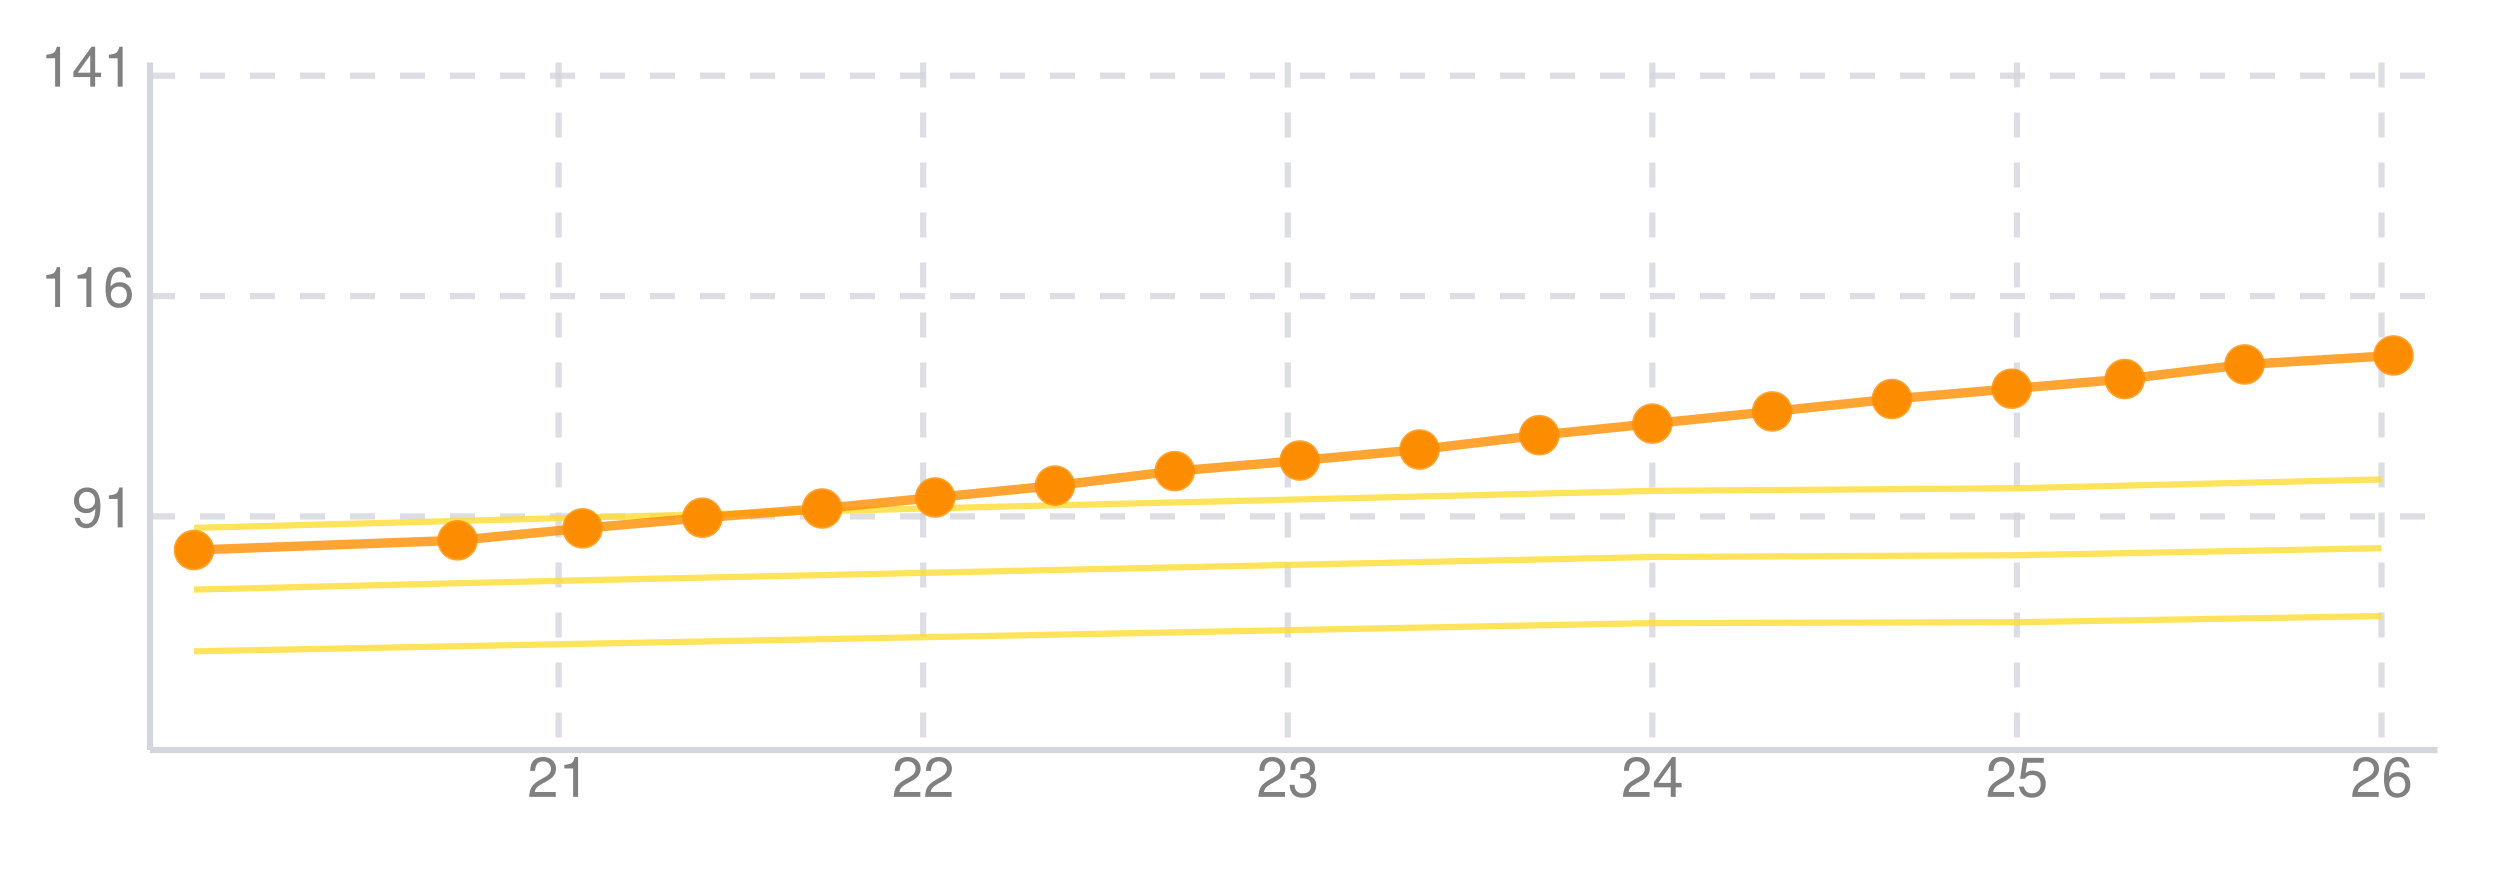
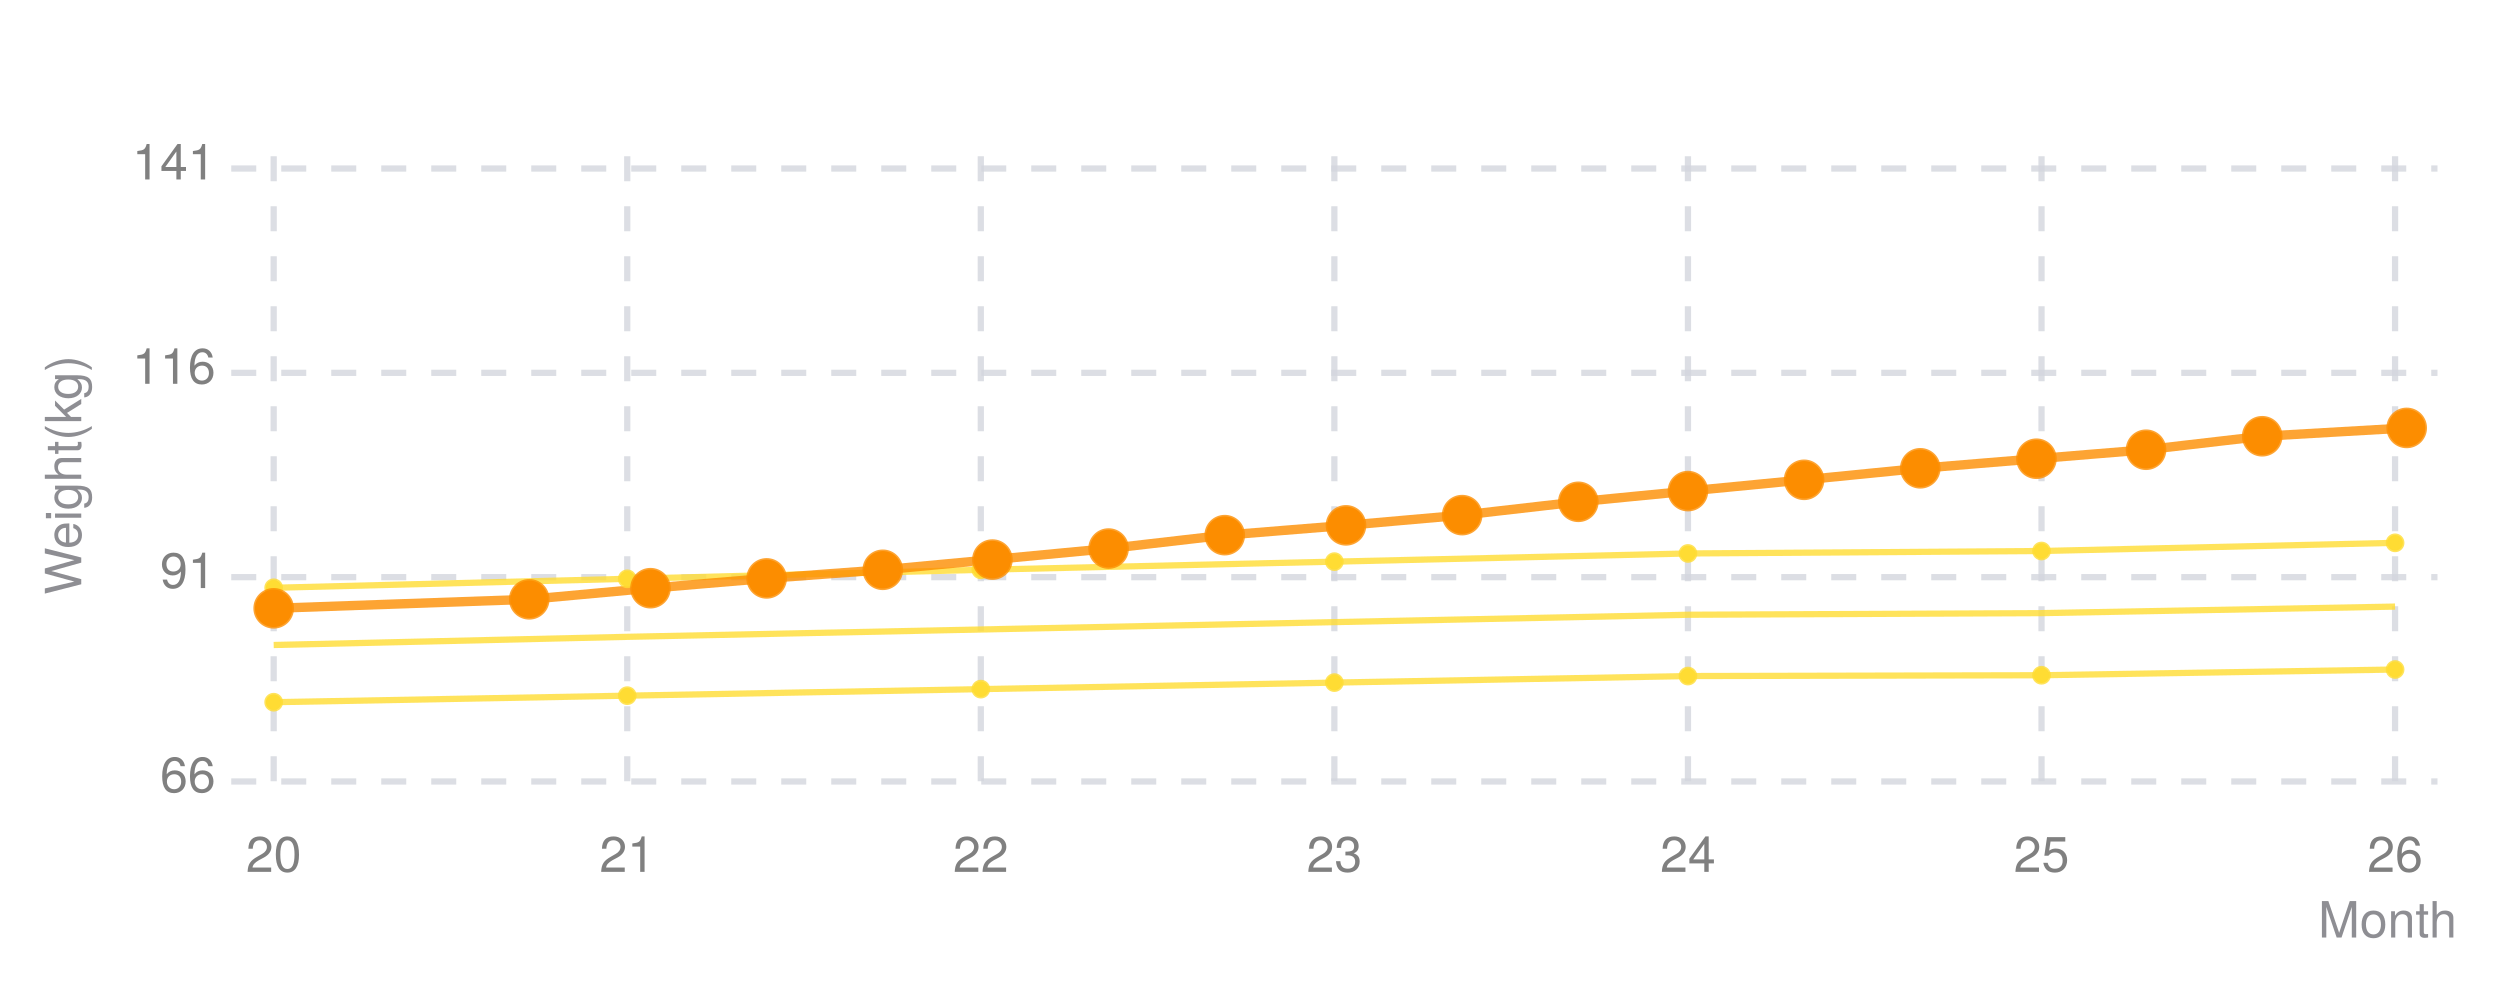
- <svg xmlns="http://www.w3.org/2000/svg" class="pygal-chart" id="chart-ecda08f1-334f-4acf-a0f3-50e61d1f4320" viewBox="0 0 800 280">
+ <svg xmlns="http://www.w3.org/2000/svg" class="pygal-chart" id="chart-8204bfd9-2354-4557-99f1-1684f40ed57b" viewBox="0 0 800 320">
  <defs>
-     <style type="text/css">#chart-ecda08f1-334f-4acf-a0f3-50e61d1f4320{-webkit-user-select:none;-webkit-font-smoothing:antialiased;font-family:Consolas,"Liberation Mono",Menlo,Courier,monospace}#chart-ecda08f1-334f-4acf-a0f3-50e61d1f4320 .title{font-family:Consolas,"Liberation Mono",Menlo,Courier,monospace;font-size:16px}#chart-ecda08f1-334f-4acf-a0f3-50e61d1f4320 .legends .legend text{font-family:Consolas,"Liberation Mono",Menlo,Courier,monospace;font-size:14px}#chart-ecda08f1-334f-4acf-a0f3-50e61d1f4320 .axis text{font-family:Consolas,"Liberation Mono",Menlo,Courier,monospace;font-size:10px}#chart-ecda08f1-334f-4acf-a0f3-50e61d1f4320 .axis text.major{font-family:Consolas,"Liberation Mono",Menlo,Courier,monospace;font-size:10px}#chart-ecda08f1-334f-4acf-a0f3-50e61d1f4320 .text-overlay text.value{font-family:Consolas,"Liberation Mono",Menlo,Courier,monospace;font-size:16px}#chart-ecda08f1-334f-4acf-a0f3-50e61d1f4320 .text-overlay text.label{font-family:Consolas,"Liberation Mono",Menlo,Courier,monospace;font-size:10px}#chart-ecda08f1-334f-4acf-a0f3-50e61d1f4320 .tooltip{font-family:Consolas,"Liberation Mono",Menlo,Courier,monospace;font-size:14px}#chart-ecda08f1-334f-4acf-a0f3-50e61d1f4320 text.no_data{font-family:Consolas,"Liberation Mono",Menlo,Courier,monospace;font-size:64px}
- #chart-ecda08f1-334f-4acf-a0f3-50e61d1f4320{background-color:transparent}#chart-ecda08f1-334f-4acf-a0f3-50e61d1f4320 path,#chart-ecda08f1-334f-4acf-a0f3-50e61d1f4320 line,#chart-ecda08f1-334f-4acf-a0f3-50e61d1f4320 rect,#chart-ecda08f1-334f-4acf-a0f3-50e61d1f4320 circle{-webkit-transition:400ms ease-in;-moz-transition:400ms ease-in;transition:400ms ease-in}#chart-ecda08f1-334f-4acf-a0f3-50e61d1f4320 .graph &gt; .background{fill:transparent}#chart-ecda08f1-334f-4acf-a0f3-50e61d1f4320 .plot &gt; .background{fill:transparent}#chart-ecda08f1-334f-4acf-a0f3-50e61d1f4320 .graph{fill:rgba(0,0,0,.87)}#chart-ecda08f1-334f-4acf-a0f3-50e61d1f4320 text.no_data{fill:rgba(0,0,0,1)}#chart-ecda08f1-334f-4acf-a0f3-50e61d1f4320 .title{fill:rgba(0,0,0,1)}#chart-ecda08f1-334f-4acf-a0f3-50e61d1f4320 .legends .legend text{fill:rgba(0,0,0,.87)}#chart-ecda08f1-334f-4acf-a0f3-50e61d1f4320 .legends .legend:hover text{fill:rgba(0,0,0,1)}#chart-ecda08f1-334f-4acf-a0f3-50e61d1f4320 .axis .line{stroke:rgba(0,0,0,1)}#chart-ecda08f1-334f-4acf-a0f3-50e61d1f4320 .axis .guide.line{stroke:rgba(0,0,0,.54)}#chart-ecda08f1-334f-4acf-a0f3-50e61d1f4320 .axis .major.line{stroke:rgba(0,0,0,.87)}#chart-ecda08f1-334f-4acf-a0f3-50e61d1f4320 .axis text.major{fill:rgba(0,0,0,1)}#chart-ecda08f1-334f-4acf-a0f3-50e61d1f4320 .axis.y .guides:hover .guide.line,#chart-ecda08f1-334f-4acf-a0f3-50e61d1f4320 .line-graph .axis.x .guides:hover .guide.line,#chart-ecda08f1-334f-4acf-a0f3-50e61d1f4320 .stackedline-graph .axis.x .guides:hover .guide.line,#chart-ecda08f1-334f-4acf-a0f3-50e61d1f4320 .xy-graph .axis.x .guides:hover .guide.line{stroke:rgba(0,0,0,1)}#chart-ecda08f1-334f-4acf-a0f3-50e61d1f4320 .axis .guides:hover text{fill:rgba(0,0,0,1)}#chart-ecda08f1-334f-4acf-a0f3-50e61d1f4320 .reactive{fill-opacity:.7;stroke-opacity:.8}#chart-ecda08f1-334f-4acf-a0f3-50e61d1f4320 .ci{stroke:rgba(0,0,0,.87)}#chart-ecda08f1-334f-4acf-a0f3-50e61d1f4320 .reactive.active,#chart-ecda08f1-334f-4acf-a0f3-50e61d1f4320 .active .reactive{fill-opacity:.8;stroke-opacity:.9;stroke-width:4}#chart-ecda08f1-334f-4acf-a0f3-50e61d1f4320 .ci .reactive.active{stroke-width:1.5}#chart-ecda08f1-334f-4acf-a0f3-50e61d1f4320 .series text{fill:rgba(0,0,0,1)}#chart-ecda08f1-334f-4acf-a0f3-50e61d1f4320 .tooltip rect{fill:transparent;stroke:rgba(0,0,0,1);-webkit-transition:opacity 400ms ease-in;-moz-transition:opacity 400ms ease-in;transition:opacity 400ms ease-in}#chart-ecda08f1-334f-4acf-a0f3-50e61d1f4320 .tooltip .label{fill:rgba(0,0,0,.87)}#chart-ecda08f1-334f-4acf-a0f3-50e61d1f4320 .tooltip .label{fill:rgba(0,0,0,.87)}#chart-ecda08f1-334f-4acf-a0f3-50e61d1f4320 .tooltip .legend{font-size:.8em;fill:rgba(0,0,0,.54)}#chart-ecda08f1-334f-4acf-a0f3-50e61d1f4320 .tooltip .x_label{font-size:.6em;fill:rgba(0,0,0,1)}#chart-ecda08f1-334f-4acf-a0f3-50e61d1f4320 .tooltip .xlink{font-size:.5em;text-decoration:underline}#chart-ecda08f1-334f-4acf-a0f3-50e61d1f4320 .tooltip .value{font-size:1.5em}#chart-ecda08f1-334f-4acf-a0f3-50e61d1f4320 .bound{font-size:.5em}#chart-ecda08f1-334f-4acf-a0f3-50e61d1f4320 .max-value{font-size:.75em;fill:rgba(0,0,0,.54)}#chart-ecda08f1-334f-4acf-a0f3-50e61d1f4320 .map-element{fill:transparent;stroke:rgba(0,0,0,.54) !important}#chart-ecda08f1-334f-4acf-a0f3-50e61d1f4320 .map-element .reactive{fill-opacity:inherit;stroke-opacity:inherit}#chart-ecda08f1-334f-4acf-a0f3-50e61d1f4320 .color-0,#chart-ecda08f1-334f-4acf-a0f3-50e61d1f4320 .color-0 a:visited{stroke:rgb(255,220,51);fill:rgb(255,220,51)}#chart-ecda08f1-334f-4acf-a0f3-50e61d1f4320 .color-1,#chart-ecda08f1-334f-4acf-a0f3-50e61d1f4320 .color-1 a:visited{stroke:rgb(255,220,51);fill:rgb(255,220,51)}#chart-ecda08f1-334f-4acf-a0f3-50e61d1f4320 .color-2,#chart-ecda08f1-334f-4acf-a0f3-50e61d1f4320 .color-2 a:visited{stroke:rgb(255,220,51);fill:rgb(255,220,51)}#chart-ecda08f1-334f-4acf-a0f3-50e61d1f4320 .color-3,#chart-ecda08f1-334f-4acf-a0f3-50e61d1f4320 .color-3 a:visited{stroke:rgb(252,141,0);fill:rgb(252,141,0)}#chart-ecda08f1-334f-4acf-a0f3-50e61d1f4320 .text-overlay .color-0 text{fill:black}#chart-ecda08f1-334f-4acf-a0f3-50e61d1f4320 .text-overlay .color-1 text{fill:black}#chart-ecda08f1-334f-4acf-a0f3-50e61d1f4320 .text-overlay .color-2 text{fill:black}#chart-ecda08f1-334f-4acf-a0f3-50e61d1f4320 .text-overlay .color-3 text{fill:black}#chart-ecda08f1-334f-4acf-a0f3-50e61d1f4320 .series.serie-0{stroke-width:2}#chart-ecda08f1-334f-4acf-a0f3-50e61d1f4320 .series.serie-1{stroke-width:2}#chart-ecda08f1-334f-4acf-a0f3-50e61d1f4320 .series.serie-2{stroke-width:2}#chart-ecda08f1-334f-4acf-a0f3-50e61d1f4320 .series.serie-3{stroke-width:3}
- #chart-ecda08f1-334f-4acf-a0f3-50e61d1f4320 text.no_data{text-anchor:middle}#chart-ecda08f1-334f-4acf-a0f3-50e61d1f4320 .guide.line{fill:none}#chart-ecda08f1-334f-4acf-a0f3-50e61d1f4320 .centered{text-anchor:middle}#chart-ecda08f1-334f-4acf-a0f3-50e61d1f4320 .title{text-anchor:middle}#chart-ecda08f1-334f-4acf-a0f3-50e61d1f4320 .legends .legend text{fill-opacity:1}#chart-ecda08f1-334f-4acf-a0f3-50e61d1f4320 .axis.x text{text-anchor:middle}#chart-ecda08f1-334f-4acf-a0f3-50e61d1f4320 .axis.x:not(.web) text[transform]{text-anchor:start}#chart-ecda08f1-334f-4acf-a0f3-50e61d1f4320 .axis.x:not(.web) text[transform].backwards{text-anchor:end}#chart-ecda08f1-334f-4acf-a0f3-50e61d1f4320 .axis.y text{text-anchor:end}#chart-ecda08f1-334f-4acf-a0f3-50e61d1f4320 .axis.y text[transform].backwards{text-anchor:start}#chart-ecda08f1-334f-4acf-a0f3-50e61d1f4320 .axis.y2 text{text-anchor:start}#chart-ecda08f1-334f-4acf-a0f3-50e61d1f4320 .axis.y2 text[transform].backwards{text-anchor:end}#chart-ecda08f1-334f-4acf-a0f3-50e61d1f4320 .axis .guide.line{stroke-dasharray:4,4}#chart-ecda08f1-334f-4acf-a0f3-50e61d1f4320 .axis .major.guide.line{stroke-dasharray:6,6}#chart-ecda08f1-334f-4acf-a0f3-50e61d1f4320 .horizontal .axis.y .guide.line,#chart-ecda08f1-334f-4acf-a0f3-50e61d1f4320 .horizontal .axis.y2 .guide.line,#chart-ecda08f1-334f-4acf-a0f3-50e61d1f4320 .vertical .axis.x .guide.line{opacity:0}#chart-ecda08f1-334f-4acf-a0f3-50e61d1f4320 .horizontal .axis.always_show .guide.line,#chart-ecda08f1-334f-4acf-a0f3-50e61d1f4320 .vertical .axis.always_show .guide.line{opacity:1 !important}#chart-ecda08f1-334f-4acf-a0f3-50e61d1f4320 .axis.y .guides:hover .guide.line,#chart-ecda08f1-334f-4acf-a0f3-50e61d1f4320 .axis.y2 .guides:hover .guide.line,#chart-ecda08f1-334f-4acf-a0f3-50e61d1f4320 .axis.x .guides:hover .guide.line{opacity:1}#chart-ecda08f1-334f-4acf-a0f3-50e61d1f4320 .axis .guides:hover text{opacity:1}#chart-ecda08f1-334f-4acf-a0f3-50e61d1f4320 .nofill{fill:none}#chart-ecda08f1-334f-4acf-a0f3-50e61d1f4320 .subtle-fill{fill-opacity:.2}#chart-ecda08f1-334f-4acf-a0f3-50e61d1f4320 .dot{stroke-width:1px;fill-opacity:1}#chart-ecda08f1-334f-4acf-a0f3-50e61d1f4320 .dot.active{stroke-width:5px}#chart-ecda08f1-334f-4acf-a0f3-50e61d1f4320 .dot.negative{fill:transparent}#chart-ecda08f1-334f-4acf-a0f3-50e61d1f4320 text,#chart-ecda08f1-334f-4acf-a0f3-50e61d1f4320 tspan{stroke:none !important}#chart-ecda08f1-334f-4acf-a0f3-50e61d1f4320 .series text.active{opacity:1}#chart-ecda08f1-334f-4acf-a0f3-50e61d1f4320 .tooltip rect{fill-opacity:.95;stroke-width:.5}#chart-ecda08f1-334f-4acf-a0f3-50e61d1f4320 .tooltip text{fill-opacity:1}#chart-ecda08f1-334f-4acf-a0f3-50e61d1f4320 .showable{visibility:hidden}#chart-ecda08f1-334f-4acf-a0f3-50e61d1f4320 .showable.shown{visibility:visible}#chart-ecda08f1-334f-4acf-a0f3-50e61d1f4320 .gauge-background{fill:rgba(229,229,229,1);stroke:none}#chart-ecda08f1-334f-4acf-a0f3-50e61d1f4320 .bg-lines{stroke:transparent;stroke-width:2px}
- #chart-ecda08f1-334f-4acf-a0f3-50e61d1f4320 .axis .line{stroke:rgb(211,214,221);stroke-width:2px}#chart-ecda08f1-334f-4acf-a0f3-50e61d1f4320 .graph{fill:rgb(128,128,128)}#chart-ecda08f1-334f-4acf-a0f3-50e61d1f4320 .axis .guide.line{stroke-dasharray:8,8;stroke:rgb(211,214,221,0.8);stroke-width:2px}#chart-ecda08f1-334f-4acf-a0f3-50e61d1f4320 .axis.y .guides:nth-child(2){display:none}#chart-ecda08f1-334f-4acf-a0f3-50e61d1f4320 .axis.x .guides:nth-child(2){display:none}#chart-ecda08f1-334f-4acf-a0f3-50e61d1f4320 .axis text{font-size:14px;font-family:Helvetica Neue;color:rgb(128,128,128)}#chart-ecda08f1-334f-4acf-a0f3-50e61d1f4320 .axis text{font-size:18px;font-family:Helvetica Neue;color:rgb(142,141,147)}</style>
+     <style type="text/css">#chart-8204bfd9-2354-4557-99f1-1684f40ed57b{-webkit-user-select:none;-webkit-font-smoothing:antialiased;font-family:Consolas,"Liberation Mono",Menlo,Courier,monospace}#chart-8204bfd9-2354-4557-99f1-1684f40ed57b .title{font-family:Consolas,"Liberation Mono",Menlo,Courier,monospace;font-size:16px}#chart-8204bfd9-2354-4557-99f1-1684f40ed57b .legends .legend text{font-family:Consolas,"Liberation Mono",Menlo,Courier,monospace;font-size:14px}#chart-8204bfd9-2354-4557-99f1-1684f40ed57b .axis text{font-family:Consolas,"Liberation Mono",Menlo,Courier,monospace;font-size:10px}#chart-8204bfd9-2354-4557-99f1-1684f40ed57b .axis text.major{font-family:Consolas,"Liberation Mono",Menlo,Courier,monospace;font-size:10px}#chart-8204bfd9-2354-4557-99f1-1684f40ed57b .text-overlay text.value{font-family:Consolas,"Liberation Mono",Menlo,Courier,monospace;font-size:16px}#chart-8204bfd9-2354-4557-99f1-1684f40ed57b .text-overlay text.label{font-family:Consolas,"Liberation Mono",Menlo,Courier,monospace;font-size:10px}#chart-8204bfd9-2354-4557-99f1-1684f40ed57b .tooltip{font-family:Consolas,"Liberation Mono",Menlo,Courier,monospace;font-size:14px}#chart-8204bfd9-2354-4557-99f1-1684f40ed57b text.no_data{font-family:Consolas,"Liberation Mono",Menlo,Courier,monospace;font-size:64px}
+ #chart-8204bfd9-2354-4557-99f1-1684f40ed57b{background-color:transparent}#chart-8204bfd9-2354-4557-99f1-1684f40ed57b path,#chart-8204bfd9-2354-4557-99f1-1684f40ed57b line,#chart-8204bfd9-2354-4557-99f1-1684f40ed57b rect,#chart-8204bfd9-2354-4557-99f1-1684f40ed57b circle{-webkit-transition:400ms ease-in;-moz-transition:400ms ease-in;transition:400ms ease-in}#chart-8204bfd9-2354-4557-99f1-1684f40ed57b .graph &gt; .background{fill:transparent}#chart-8204bfd9-2354-4557-99f1-1684f40ed57b .plot &gt; .background{fill:transparent}#chart-8204bfd9-2354-4557-99f1-1684f40ed57b .graph{fill:rgba(0,0,0,.87)}#chart-8204bfd9-2354-4557-99f1-1684f40ed57b text.no_data{fill:rgba(0,0,0,1)}#chart-8204bfd9-2354-4557-99f1-1684f40ed57b .title{fill:rgba(0,0,0,1)}#chart-8204bfd9-2354-4557-99f1-1684f40ed57b .legends .legend text{fill:rgba(0,0,0,.87)}#chart-8204bfd9-2354-4557-99f1-1684f40ed57b .legends .legend:hover text{fill:rgba(0,0,0,1)}#chart-8204bfd9-2354-4557-99f1-1684f40ed57b .axis .line{stroke:rgba(0,0,0,1)}#chart-8204bfd9-2354-4557-99f1-1684f40ed57b .axis .guide.line{stroke:rgba(0,0,0,.54)}#chart-8204bfd9-2354-4557-99f1-1684f40ed57b .axis .major.line{stroke:rgba(0,0,0,.87)}#chart-8204bfd9-2354-4557-99f1-1684f40ed57b .axis text.major{fill:rgba(0,0,0,1)}#chart-8204bfd9-2354-4557-99f1-1684f40ed57b .axis.y .guides:hover .guide.line,#chart-8204bfd9-2354-4557-99f1-1684f40ed57b .line-graph .axis.x .guides:hover .guide.line,#chart-8204bfd9-2354-4557-99f1-1684f40ed57b .stackedline-graph .axis.x .guides:hover .guide.line,#chart-8204bfd9-2354-4557-99f1-1684f40ed57b .xy-graph .axis.x .guides:hover .guide.line{stroke:rgba(0,0,0,1)}#chart-8204bfd9-2354-4557-99f1-1684f40ed57b .axis .guides:hover text{fill:rgba(0,0,0,1)}#chart-8204bfd9-2354-4557-99f1-1684f40ed57b .reactive{fill-opacity:.7;stroke-opacity:.8}#chart-8204bfd9-2354-4557-99f1-1684f40ed57b .ci{stroke:rgba(0,0,0,.87)}#chart-8204bfd9-2354-4557-99f1-1684f40ed57b .reactive.active,#chart-8204bfd9-2354-4557-99f1-1684f40ed57b .active .reactive{fill-opacity:.8;stroke-opacity:.9;stroke-width:4}#chart-8204bfd9-2354-4557-99f1-1684f40ed57b .ci .reactive.active{stroke-width:1.5}#chart-8204bfd9-2354-4557-99f1-1684f40ed57b .series text{fill:rgba(0,0,0,1)}#chart-8204bfd9-2354-4557-99f1-1684f40ed57b .tooltip rect{fill:transparent;stroke:rgba(0,0,0,1);-webkit-transition:opacity 400ms ease-in;-moz-transition:opacity 400ms ease-in;transition:opacity 400ms ease-in}#chart-8204bfd9-2354-4557-99f1-1684f40ed57b .tooltip .label{fill:rgba(0,0,0,.87)}#chart-8204bfd9-2354-4557-99f1-1684f40ed57b .tooltip .label{fill:rgba(0,0,0,.87)}#chart-8204bfd9-2354-4557-99f1-1684f40ed57b .tooltip .legend{font-size:.8em;fill:rgba(0,0,0,.54)}#chart-8204bfd9-2354-4557-99f1-1684f40ed57b .tooltip .x_label{font-size:.6em;fill:rgba(0,0,0,1)}#chart-8204bfd9-2354-4557-99f1-1684f40ed57b .tooltip .xlink{font-size:.5em;text-decoration:underline}#chart-8204bfd9-2354-4557-99f1-1684f40ed57b .tooltip .value{font-size:1.5em}#chart-8204bfd9-2354-4557-99f1-1684f40ed57b .bound{font-size:.5em}#chart-8204bfd9-2354-4557-99f1-1684f40ed57b .max-value{font-size:.75em;fill:rgba(0,0,0,.54)}#chart-8204bfd9-2354-4557-99f1-1684f40ed57b .map-element{fill:transparent;stroke:rgba(0,0,0,.54) !important}#chart-8204bfd9-2354-4557-99f1-1684f40ed57b .map-element .reactive{fill-opacity:inherit;stroke-opacity:inherit}#chart-8204bfd9-2354-4557-99f1-1684f40ed57b .color-0,#chart-8204bfd9-2354-4557-99f1-1684f40ed57b .color-0 a:visited{stroke:rgb(255,220,51);fill:rgb(255,220,51)}#chart-8204bfd9-2354-4557-99f1-1684f40ed57b .color-1,#chart-8204bfd9-2354-4557-99f1-1684f40ed57b .color-1 a:visited{stroke:rgb(255,220,51);fill:rgb(255,220,51)}#chart-8204bfd9-2354-4557-99f1-1684f40ed57b .color-2,#chart-8204bfd9-2354-4557-99f1-1684f40ed57b .color-2 a:visited{stroke:rgb(255,220,51);fill:rgb(255,220,51)}#chart-8204bfd9-2354-4557-99f1-1684f40ed57b .color-3,#chart-8204bfd9-2354-4557-99f1-1684f40ed57b .color-3 a:visited{stroke:rgb(252,141,0);fill:rgb(252,141,0)}#chart-8204bfd9-2354-4557-99f1-1684f40ed57b .text-overlay .color-0 text{fill:black}#chart-8204bfd9-2354-4557-99f1-1684f40ed57b .text-overlay .color-1 text{fill:black}#chart-8204bfd9-2354-4557-99f1-1684f40ed57b .text-overlay .color-2 text{fill:black}#chart-8204bfd9-2354-4557-99f1-1684f40ed57b .text-overlay .color-3 text{fill:black}#chart-8204bfd9-2354-4557-99f1-1684f40ed57b .series.serie-0{stroke-width:2}#chart-8204bfd9-2354-4557-99f1-1684f40ed57b .series.serie-1{stroke-width:2}#chart-8204bfd9-2354-4557-99f1-1684f40ed57b .series.serie-2{stroke-width:2}#chart-8204bfd9-2354-4557-99f1-1684f40ed57b .series.serie-3{stroke-width:3}
+ #chart-8204bfd9-2354-4557-99f1-1684f40ed57b text.no_data{text-anchor:middle}#chart-8204bfd9-2354-4557-99f1-1684f40ed57b .guide.line{fill:none}#chart-8204bfd9-2354-4557-99f1-1684f40ed57b .centered{text-anchor:middle}#chart-8204bfd9-2354-4557-99f1-1684f40ed57b .title{text-anchor:middle}#chart-8204bfd9-2354-4557-99f1-1684f40ed57b .legends .legend text{fill-opacity:1}#chart-8204bfd9-2354-4557-99f1-1684f40ed57b .axis.x text{text-anchor:middle}#chart-8204bfd9-2354-4557-99f1-1684f40ed57b .axis.x:not(.web) text[transform]{text-anchor:start}#chart-8204bfd9-2354-4557-99f1-1684f40ed57b .axis.x:not(.web) text[transform].backwards{text-anchor:end}#chart-8204bfd9-2354-4557-99f1-1684f40ed57b .axis.y text{text-anchor:end}#chart-8204bfd9-2354-4557-99f1-1684f40ed57b .axis.y text[transform].backwards{text-anchor:start}#chart-8204bfd9-2354-4557-99f1-1684f40ed57b .axis.y2 text{text-anchor:start}#chart-8204bfd9-2354-4557-99f1-1684f40ed57b .axis.y2 text[transform].backwards{text-anchor:end}#chart-8204bfd9-2354-4557-99f1-1684f40ed57b .axis .guide.line{stroke-dasharray:4,4}#chart-8204bfd9-2354-4557-99f1-1684f40ed57b .axis .major.guide.line{stroke-dasharray:6,6}#chart-8204bfd9-2354-4557-99f1-1684f40ed57b .horizontal .axis.y .guide.line,#chart-8204bfd9-2354-4557-99f1-1684f40ed57b .horizontal .axis.y2 .guide.line,#chart-8204bfd9-2354-4557-99f1-1684f40ed57b .vertical .axis.x .guide.line{opacity:0}#chart-8204bfd9-2354-4557-99f1-1684f40ed57b .horizontal .axis.always_show .guide.line,#chart-8204bfd9-2354-4557-99f1-1684f40ed57b .vertical .axis.always_show .guide.line{opacity:1 !important}#chart-8204bfd9-2354-4557-99f1-1684f40ed57b .axis.y .guides:hover .guide.line,#chart-8204bfd9-2354-4557-99f1-1684f40ed57b .axis.y2 .guides:hover .guide.line,#chart-8204bfd9-2354-4557-99f1-1684f40ed57b .axis.x .guides:hover .guide.line{opacity:1}#chart-8204bfd9-2354-4557-99f1-1684f40ed57b .axis .guides:hover text{opacity:1}#chart-8204bfd9-2354-4557-99f1-1684f40ed57b .nofill{fill:none}#chart-8204bfd9-2354-4557-99f1-1684f40ed57b .subtle-fill{fill-opacity:.2}#chart-8204bfd9-2354-4557-99f1-1684f40ed57b .dot{stroke-width:1px;fill-opacity:1}#chart-8204bfd9-2354-4557-99f1-1684f40ed57b .dot.active{stroke-width:5px}#chart-8204bfd9-2354-4557-99f1-1684f40ed57b .dot.negative{fill:transparent}#chart-8204bfd9-2354-4557-99f1-1684f40ed57b text,#chart-8204bfd9-2354-4557-99f1-1684f40ed57b tspan{stroke:none !important}#chart-8204bfd9-2354-4557-99f1-1684f40ed57b .series text.active{opacity:1}#chart-8204bfd9-2354-4557-99f1-1684f40ed57b .tooltip rect{fill-opacity:.95;stroke-width:.5}#chart-8204bfd9-2354-4557-99f1-1684f40ed57b .tooltip text{fill-opacity:1}#chart-8204bfd9-2354-4557-99f1-1684f40ed57b .showable{visibility:hidden}#chart-8204bfd9-2354-4557-99f1-1684f40ed57b .showable.shown{visibility:visible}#chart-8204bfd9-2354-4557-99f1-1684f40ed57b .gauge-background{fill:rgba(229,229,229,1);stroke:none}#chart-8204bfd9-2354-4557-99f1-1684f40ed57b .bg-lines{stroke:transparent;stroke-width:2px}
+ #chart-8204bfd9-2354-4557-99f1-1684f40ed57b .axis .line{stroke:rgb(211,214,221);stroke-width:2px}#chart-8204bfd9-2354-4557-99f1-1684f40ed57b .graph{fill:rgb(128,128,128)}#chart-8204bfd9-2354-4557-99f1-1684f40ed57b .axis .guide.line{stroke-dasharray:8,8;stroke:rgb(211,214,221,0.8);stroke-width:2px}#chart-8204bfd9-2354-4557-99f1-1684f40ed57b .axis.y text{font-size:16px;font-family:Helvetica Neue;color:rgb(142,141,147)}#chart-8204bfd9-2354-4557-99f1-1684f40ed57b .axis.x text{font-size:16px;font-family:Helvetica Neue;color:rgb(142,141,147);transform:translateY(10px)}#chart-8204bfd9-2354-4557-99f1-1684f40ed57b .title:first-child{fill:rgba(142,142,147,1);font-family:Helvetica Neue;font-size:16px;transform:translate(337px,0px)}#chart-8204bfd9-2354-4557-99f1-1684f40ed57b .title:nth-child(2){fill:rgba(142,142,147,1);font-family:Helvetica Neue;font-size:16px;transform:translate(53px,-151px)}#chart-8204bfd9-2354-4557-99f1-1684f40ed57b .title:first-child:after{content:'50%'}#chart-8204bfd9-2354-4557-99f1-1684f40ed57b .axis.x.always_show .line{display:none}#chart-8204bfd9-2354-4557-99f1-1684f40ed57b .axis.x.always_show .guides .line{display:block}#chart-8204bfd9-2354-4557-99f1-1684f40ed57b .axis.y.always_show .line{display:none}#chart-8204bfd9-2354-4557-99f1-1684f40ed57b .axis.y.always_show .guides .line{display:block}</style>
  </defs>
  <g class="graph xy-graph vertical">
-     <rect class="background" height="280" width="800" x="0" y="0" />
-     <g class="plot" transform="translate(48, 20)">
-       <rect class="background" height="220" width="732.0" x="0" y="0" />
+     <rect class="background" height="320" width="800" x="0" y="0" />
+     <g class="plot" transform="translate(74, 50)">
+       <rect class="background" height="204" width="706.0" x="0" y="0" />
      <g class="axis y always_show">
-         <path class="line" d="M0 220 h732" />
+         <path class="line" d="M0 204 h706" />
        <g class="guides">
-           <path class="guide line" d="M0 215.769 h732" />
-           <text class="" x="-5" y="219.269">66</text>
+           <path class="guide line" d="M0 200.077 h706" />
+           <text class="" x="-5" y="203.577">66</text>
        </g>
        <g class="guides">
-           <path class="guide line" d="M0 145.256 h732" />
-           <text class="" x="-5" y="148.756">91</text>
+           <path class="guide line" d="M0 134.692 h706" />
+           <text class="" x="-5" y="138.192">91</text>
        </g>
        <g class="guides">
-           <path class="guide line" d="M0 74.744 h732" />
-           <text class="" x="-5" y="78.244">116</text>
+           <path class="guide line" d="M0 69.308 h706" />
+           <text class="" x="-5" y="72.808">116</text>
        </g>
        <g class="guides">
-           <path class="guide line" d="M0 4.231 h732" />
-           <text class="" x="-5" y="7.731">141</text>
+           <path class="guide line" d="M0 3.923 h706" />
+           <text class="" x="-5" y="7.423">141</text>
        </g>
      </g>
      <g class="axis x always_show">
-         <path class="line" d="M0 0 v220" />
+         <path class="line" d="M0 0 v204" />
        <g class="guides">
-           <path class="guide line" d="M14.077 0 v220" />
-           <text class="" x="14.077" y="235.0">20</text>
+           <path class="guide line" d="M13.577 0 v204" />
+           <text class="" x="13.577" y="219.0">20</text>
        </g>
        <g class="guides">
-           <path class="guide line" d="M130.746 0 v220" />
-           <text class="" x="130.746" y="235.0">21</text>
+           <path class="guide line" d="M126.718 0 v204" />
+           <text class="" x="126.718" y="219.0">21</text>
        </g>
        <g class="guides">
-           <path class="guide line" d="M247.415 0 v220" />
-           <text class="" x="247.415" y="235.0">22</text>
+           <path class="guide line" d="M239.859 0 v204" />
+           <text class="" x="239.859" y="219.0">22</text>
        </g>
        <g class="guides">
-           <path class="guide line" d="M364.083 0 v220" />
-           <text class="" x="364.083" y="235.0">23</text>
+           <path class="guide line" d="M353 0 v204" />
+           <text class="" x="353.0" y="219.0">23</text>
        </g>
        <g class="guides">
-           <path class="guide line" d="M480.752 0 v220" />
-           <text class="" x="480.752" y="235.0">24</text>
+           <path class="guide line" d="M466.141 0 v204" />
+           <text class="" x="466.141" y="219.0">24</text>
        </g>
        <g class="guides">
-           <path class="guide line" d="M597.421 0 v220" />
-           <text class="" x="597.421" y="235.0">25</text>
+           <path class="guide line" d="M579.282 0 v204" />
+           <text class="" x="579.282" y="219.0">25</text>
        </g>
        <g class="guides">
-           <path class="guide line" d="M714.09 0 v220" />
-           <text class="" x="714.09" y="235.0">26</text>
+           <path class="guide line" d="M692.423 0 v204" />
+           <text class="" x="692.423" y="219.0">26</text>
        </g>
      </g>
      <g class="series serie-0 color-0">
-         <path class="line reactive nofill" d="M14.077 168.667 L130.746 165.846 247.415 163.308 364.083 160.769 480.752 158.231 597.421 157.667 714.09 155.41" />
+         <path class="line reactive nofill" d="M13.577 156.4 L126.718 153.785 239.859 151.431 353 149.077 466.141 146.723 579.282 146.2 692.423 144.108" />
      </g>
      <g class="series serie-1 color-1">
-         <path class="line reactive nofill" d="M14.077 188.41 L130.746 186.154 247.415 183.897 364.083 181.641 480.752 179.385 597.421 179.103 714.09 177.128" />
+         <path class="line reactive nofill" d="M13.577 174.708 L126.718 172.615 239.859 170.523 353 168.431 466.141 166.338 579.282 166.077 692.423 164.246" />
      </g>
      <g class="series serie-2 color-2">
-         <path class="line reactive nofill" d="M14.077 148.923 L130.746 145.821 247.415 142.718 364.083 139.897 480.752 137.077 597.421 136.231 714.09 133.41" />
+         <path class="line reactive nofill" d="M13.577 138.092 L126.718 135.215 239.859 132.338 353 129.723 466.141 127.108 579.282 126.323 692.423 123.708" />
      </g>
      <g class="series serie-3 color-3">
-         <path class="line reactive nofill" d="M14.077 156.003 L98.406 152.9 138.412 149.064 176.743 145.679 215.075 142.718 251.248 139.192 289.579 135.385 327.911 130.759 367.917 127.374 406.248 123.849 444.579 119.251 480.752 115.556 519.084 111.664 557.415 107.687 595.746 104.387 631.919 101.285 670.251 96.631 717.923 93.754" />
+         <path class="line reactive nofill" d="M13.577 144.657 L95.356 141.78 134.152 138.223 171.325 135.085 208.497 132.338 243.576 129.069 280.749 125.538 317.921 121.249 356.717 118.111 393.89 114.842 431.062 110.578 466.141 107.152 503.313 103.543 540.486 99.855 577.658 96.795 612.737 93.918 649.91 89.603 696.14 86.935" />
      </g>
    </g>
-     <g class="titles" />
-     <g class="plot overlay" transform="translate(48, 20)">
+     <g class="titles">
+       <text class="title" x="427.0" y="300">Month</text>
+       <text class="title" transform="rotate(-90 0 152)" x="0" y="178.0">Weight(kg)</text>
+     </g>
+     <g class="plot overlay" transform="translate(74, 50)">
      <g class="series serie-0 color-0" />
-       <g class="series serie-1 color-1" />
-       <g class="series serie-2 color-2" />
+       <g class="series serie-1 color-1">
+         <g class="dots">
+           <circle class="dot reactive tooltip-trigger" cx="13.577" cy="174.708" r="2.5" />
+         </g>
+         <g class="dots">
+           <circle class="dot reactive tooltip-trigger" cx="126.718" cy="172.615" r="2.5" />
+         </g>
+         <g class="dots">
+           <circle class="dot reactive tooltip-trigger" cx="239.859" cy="170.523" r="2.5" />
+         </g>
+         <g class="dots">
+           <circle class="dot reactive tooltip-trigger" cx="353.0" cy="168.431" r="2.5" />
+         </g>
+         <g class="dots">
+           <circle class="dot reactive tooltip-trigger" cx="466.141" cy="166.338" r="2.5" />
+         </g>
+         <g class="dots">
+           <circle class="dot reactive tooltip-trigger" cx="579.282" cy="166.077" r="2.5" />
+         </g>
+         <g class="dots">
+           <circle class="dot reactive tooltip-trigger" cx="692.423" cy="164.246" r="2.5" />
+         </g>
+       </g>
+       <g class="series serie-2 color-2">
+         <g class="dots">
+           <circle class="dot reactive tooltip-trigger" cx="13.577" cy="138.092" r="2.5" />
+         </g>
+         <g class="dots">
+           <circle class="dot reactive tooltip-trigger" cx="126.718" cy="135.215" r="2.5" />
+         </g>
+         <g class="dots">
+           <circle class="dot reactive tooltip-trigger" cx="239.859" cy="132.338" r="2.5" />
+         </g>
+         <g class="dots">
+           <circle class="dot reactive tooltip-trigger" cx="353.0" cy="129.723" r="2.5" />
+         </g>
+         <g class="dots">
+           <circle class="dot reactive tooltip-trigger" cx="466.141" cy="127.108" r="2.5" />
+         </g>
+         <g class="dots">
+           <circle class="dot reactive tooltip-trigger" cx="579.282" cy="126.323" r="2.5" />
+         </g>
+         <g class="dots">
+           <circle class="dot reactive tooltip-trigger" cx="692.423" cy="123.708" r="2.5" />
+         </g>
+       </g>
      <g class="series serie-3 color-3">
        <g class="dots">
-           <circle class="dot reactive tooltip-trigger" cx="14.077" cy="156.003" r="6" />
+           <circle class="dot reactive tooltip-trigger" cx="13.577" cy="144.657" r="6" />
        </g>
        <g class="dots">
-           <circle class="dot reactive tooltip-trigger" cx="98.406" cy="152.9" r="6" />
+           <circle class="dot reactive tooltip-trigger" cx="95.356" cy="141.78" r="6" />
        </g>
        <g class="dots">
-           <circle class="dot reactive tooltip-trigger" cx="138.412" cy="149.064" r="6" />
+           <circle class="dot reactive tooltip-trigger" cx="134.152" cy="138.223" r="6" />
        </g>
        <g class="dots">
-           <circle class="dot reactive tooltip-trigger" cx="176.743" cy="145.679" r="6" />
+           <circle class="dot reactive tooltip-trigger" cx="171.325" cy="135.085" r="6" />
        </g>
        <g class="dots">
-           <circle class="dot reactive tooltip-trigger" cx="215.075" cy="142.718" r="6" />
+           <circle class="dot reactive tooltip-trigger" cx="208.497" cy="132.338" r="6" />
        </g>
        <g class="dots">
-           <circle class="dot reactive tooltip-trigger" cx="251.248" cy="139.192" r="6" />
+           <circle class="dot reactive tooltip-trigger" cx="243.576" cy="129.069" r="6" />
        </g>
        <g class="dots">
-           <circle class="dot reactive tooltip-trigger" cx="289.579" cy="135.385" r="6" />
+           <circle class="dot reactive tooltip-trigger" cx="280.749" cy="125.538" r="6" />
        </g>
        <g class="dots">
-           <circle class="dot reactive tooltip-trigger" cx="327.911" cy="130.759" r="6" />
+           <circle class="dot reactive tooltip-trigger" cx="317.921" cy="121.249" r="6" />
        </g>
        <g class="dots">
-           <circle class="dot reactive tooltip-trigger" cx="367.917" cy="127.374" r="6" />
+           <circle class="dot reactive tooltip-trigger" cx="356.717" cy="118.111" r="6" />
        </g>
        <g class="dots">
-           <circle class="dot reactive tooltip-trigger" cx="406.248" cy="123.849" r="6" />
+           <circle class="dot reactive tooltip-trigger" cx="393.89" cy="114.842" r="6" />
        </g>
        <g class="dots">
-           <circle class="dot reactive tooltip-trigger" cx="444.579" cy="119.251" r="6" />
+           <circle class="dot reactive tooltip-trigger" cx="431.062" cy="110.578" r="6" />
        </g>
        <g class="dots">
-           <circle class="dot reactive tooltip-trigger" cx="480.752" cy="115.556" r="6" />
+           <circle class="dot reactive tooltip-trigger" cx="466.141" cy="107.152" r="6" />
        </g>
        <g class="dots">
-           <circle class="dot reactive tooltip-trigger" cx="519.084" cy="111.664" r="6" />
+           <circle class="dot reactive tooltip-trigger" cx="503.313" cy="103.543" r="6" />
        </g>
        <g class="dots">
-           <circle class="dot reactive tooltip-trigger" cx="557.415" cy="107.687" r="6" />
+           <circle class="dot reactive tooltip-trigger" cx="540.486" cy="99.855" r="6" />
        </g>
        <g class="dots">
-           <circle class="dot reactive tooltip-trigger" cx="595.746" cy="104.387" r="6" />
+           <circle class="dot reactive tooltip-trigger" cx="577.658" cy="96.795" r="6" />
        </g>
        <g class="dots">
-           <circle class="dot reactive tooltip-trigger" cx="631.919" cy="101.285" r="6" />
+           <circle class="dot reactive tooltip-trigger" cx="612.737" cy="93.918" r="6" />
        </g>
        <g class="dots">
-           <circle class="dot reactive tooltip-trigger" cx="670.251" cy="96.631" r="6" />
+           <circle class="dot reactive tooltip-trigger" cx="649.91" cy="89.603" r="6" />
        </g>
        <g class="dots">
-           <circle class="dot reactive tooltip-trigger" cx="717.923" cy="93.754" r="6" />
+           <circle class="dot reactive tooltip-trigger" cx="696.14" cy="86.935" r="6" />
        </g>
      </g>
    </g>
-     <g class="plot text-overlay" transform="translate(48, 20)">
+     <g class="plot text-overlay" transform="translate(74, 50)">
      <g class="series serie-0 color-0" />
      <g class="series serie-1 color-1" />
      <g class="series serie-2 color-2" />
      <g class="series serie-3 color-3" />
    </g>
-     <g class="plot tooltip-overlay" transform="translate(48, 20)">
+     <g class="plot tooltip-overlay" transform="translate(74, 50)">
      <g class="tooltip" style="opacity: 0" transform="translate(0 0)">
        <rect class="tooltip-box" height="0" rx="0" ry="0" width="0" />
        <g class="text" />
      </g>
    </g>
  </g>
</svg>
